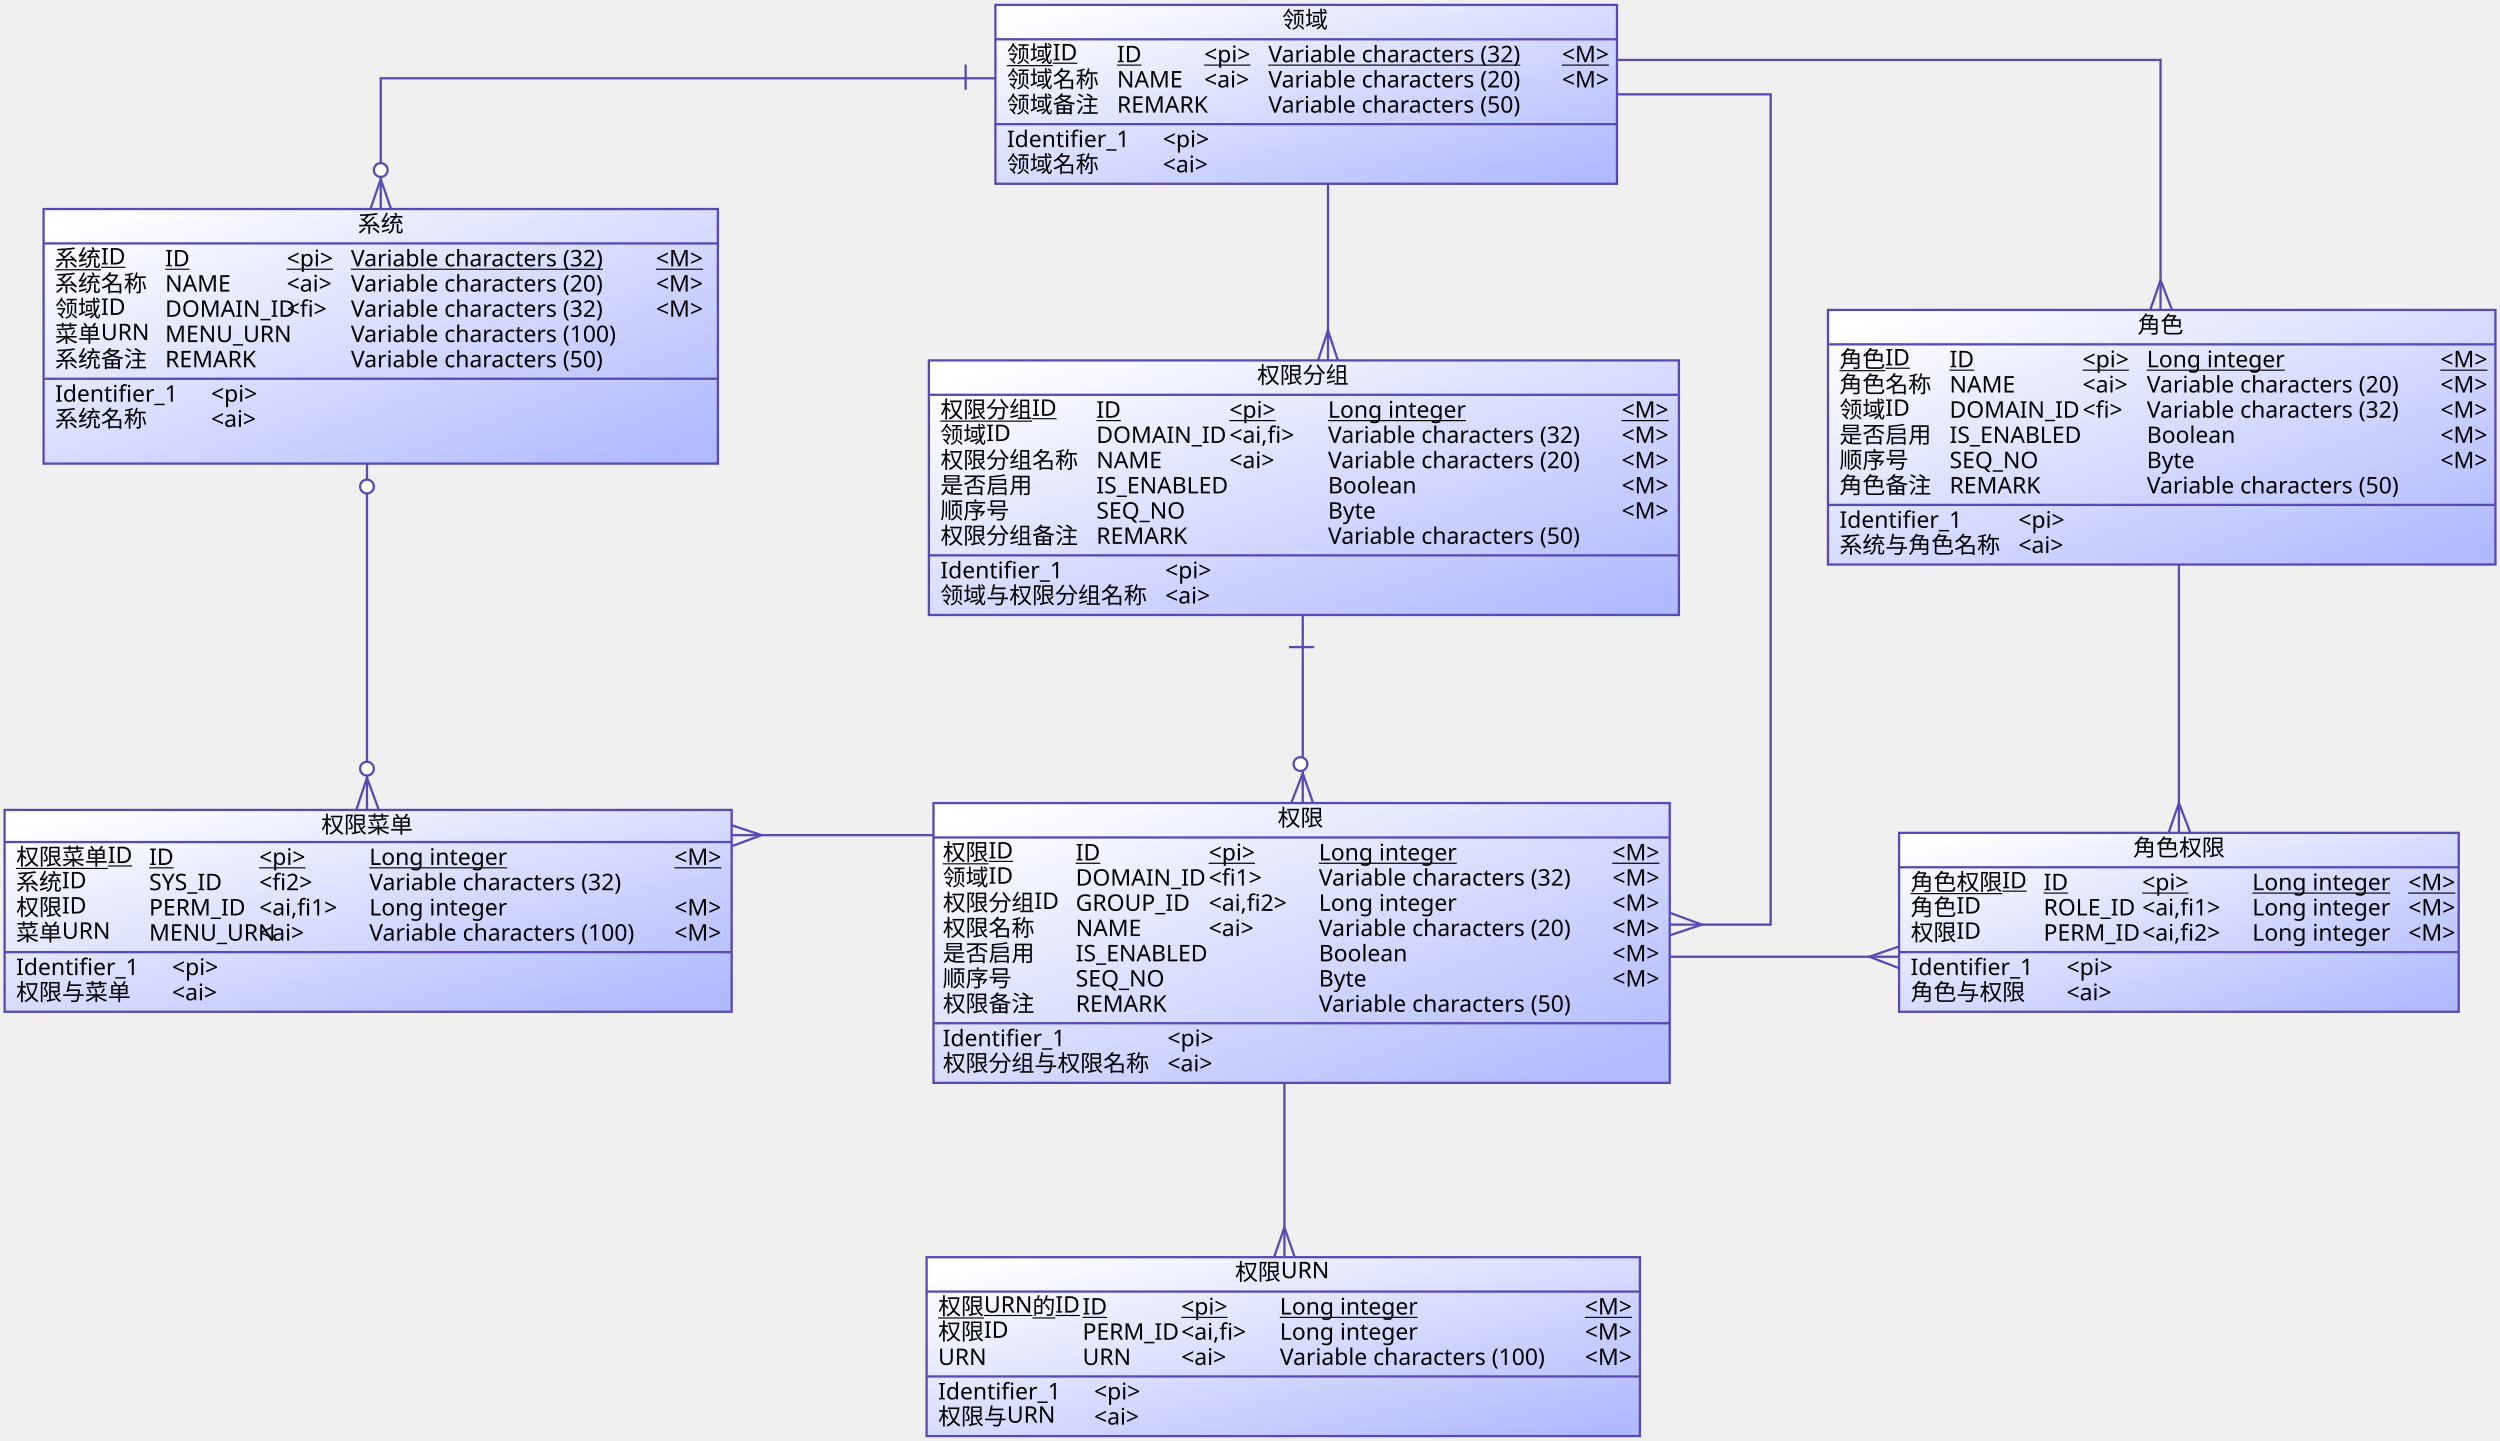
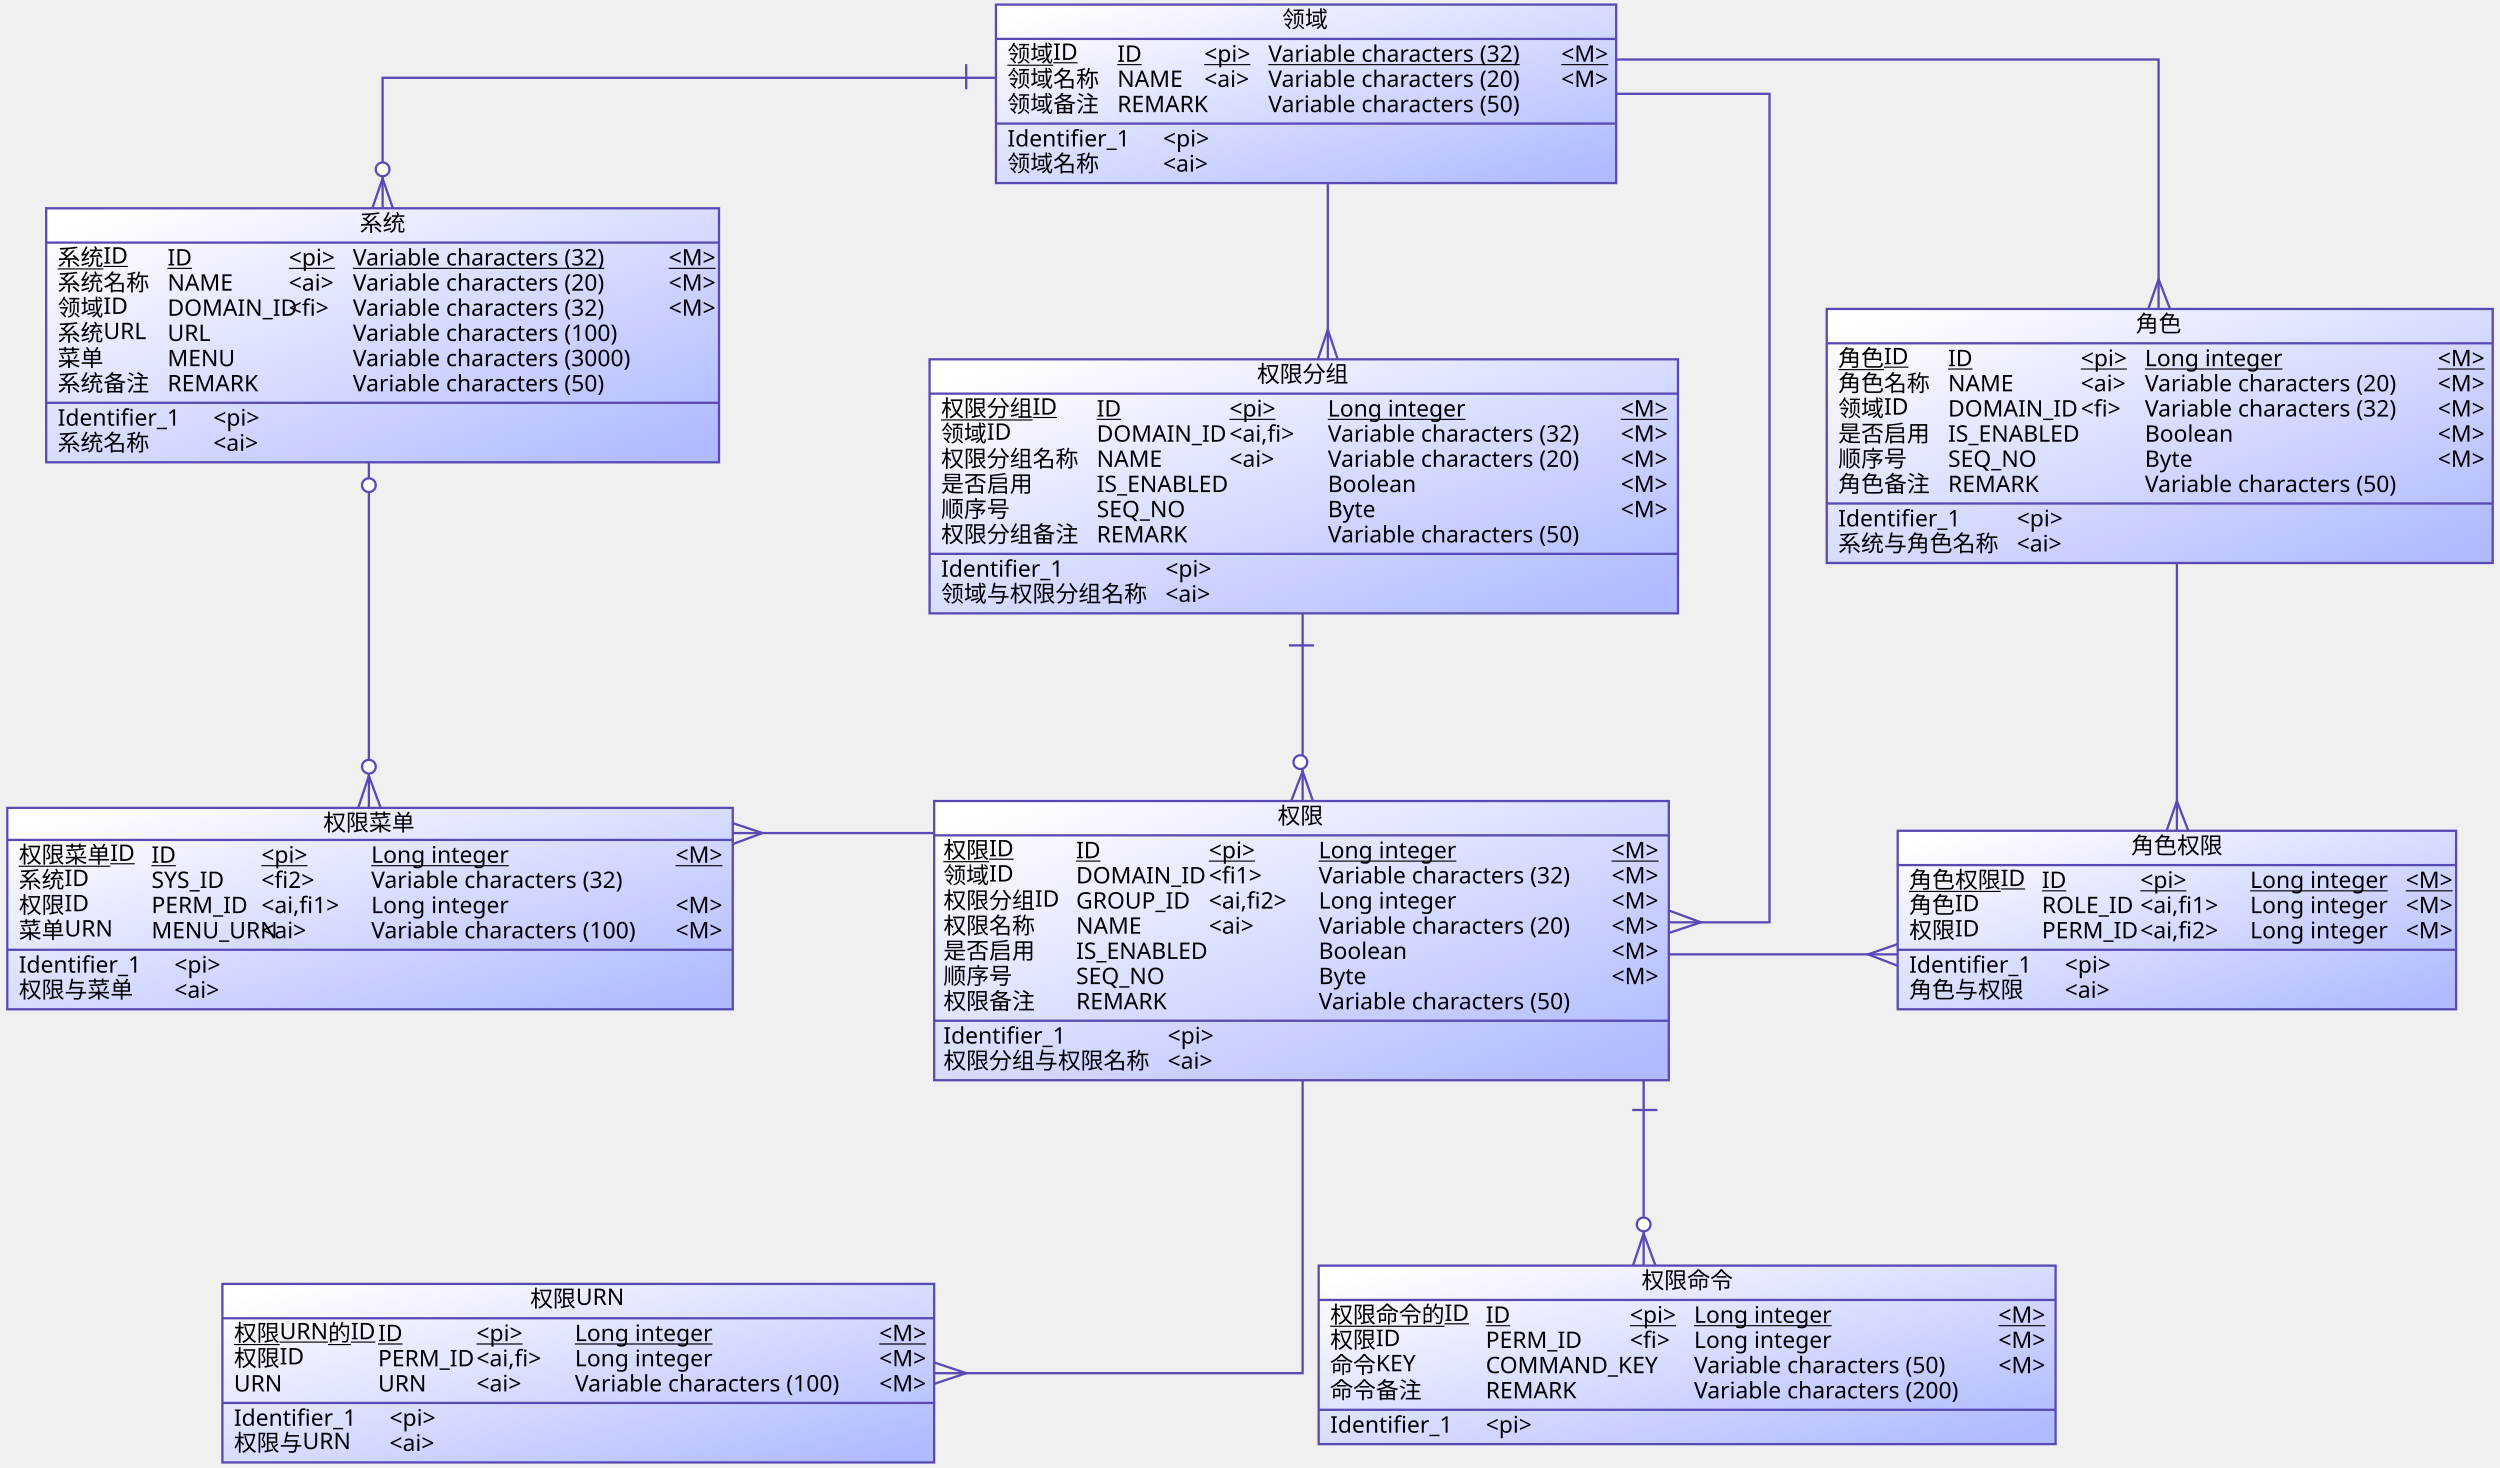
- <svg xmlns="http://www.w3.org/2000/svg" width="288mm" height="166mm" version="1.1" viewBox="0 0 1090 628">
+ <svg xmlns="http://www.w3.org/2000/svg" width="288mm" height="169mm" version="1.1" viewBox="0 0 1090 641">
  <polyline fill="none" points="407,364 319,364" stroke="#584ab5" stroke-width="1" />
  <polyline fill="none" points="305,355 332,364 305,374 305,355" stroke="#584ab5" stroke-width="1" />
-   <polyline fill="none" points="560,472 560,548" stroke="#584ab5" stroke-width="1" />
-   <polyline fill="none" points="551,561 560,535 569,561 551,561" stroke="#584ab5" stroke-width="1" />
+   <polyline fill="none" points="568,472 568,600 407,600" stroke="#584ab5" stroke-width="1" />
+   <polyline fill="none" points="394,591 421,600 394,609 394,591" stroke="#584ab5" stroke-width="1" />
  <polyline fill="none" points="705,41 772,41 772,403 728,403" stroke="#584ab5" stroke-width="1" />
  <polyline fill="none" points="715,393 742,403 715,412 715,393" stroke="#584ab5" stroke-width="1" />
  <polyline fill="none" points="705,26 942,26 942,135" stroke="#584ab5" stroke-width="1" />
  <polyline fill="none" points="933,148 942,122 952,148 933,148" stroke="#584ab5" stroke-width="1" />
  <polyline fill="none" points="950,246 950,363" stroke="#584ab5" stroke-width="1" />
  <polyline fill="none" points="941,376 950,350 960,376 941,376" stroke="#584ab5" stroke-width="1" />
  <polyline fill="none" points="579,80 579,104 579,104 579,157" stroke="#584ab5" stroke-width="1" />
  <polyline fill="none" points="570,171 579,144 588,171 570,171" stroke="#584ab5" stroke-width="1" />
  <polyline fill="none" points="728,417 828,417" stroke="#584ab5" stroke-width="1" />
  <polyline fill="none" points="841,427 815,417 841,408 841,427" stroke="#584ab5" stroke-width="1" />
  <polyline fill="none" points="434,34 166,34 166,91" stroke="#584ab5" stroke-width="1" />
  <polyline fill="none" points="421,28 421,39" stroke="#584ab5" stroke-width="1" />
  <polyline fill="none" points="157,104 166,78 175,104 157,104" stroke="#584ab5" stroke-width="1" />
  <ellipse cx="166" cy="74" rx="3" ry="3" fill="#ffffff" stroke="#584ab5" stroke-width="1" />
  <polyline fill="none" points="568,268 568,350" stroke="#584ab5" stroke-width="1" />
  <polyline fill="none" points="562,282 573,282" stroke="#584ab5" stroke-width="1" />
  <polyline fill="none" points="558,363 568,337 577,363 558,363" stroke="#584ab5" stroke-width="1" />
  <ellipse cx="567" cy="333" rx="3" ry="3" fill="#ffffff" stroke="#584ab5" stroke-width="1" />
  <polyline fill="none" points="160,202 160,353" stroke="#584ab5" stroke-width="1" />
  <ellipse cx="160" cy="212" rx="3" ry="3" fill="#ffffff" stroke="#584ab5" stroke-width="1" />
  <polyline fill="none" points="151,366 160,339 170,366 151,366" stroke="#584ab5" stroke-width="1" />
  <ellipse cx="160" cy="335" rx="3" ry="3" fill="#ffffff" stroke="#584ab5" stroke-width="1" />
+   <polyline fill="none" points="717,472 717,553" stroke="#584ab5" stroke-width="1" />
+   <polyline fill="none" points="712,485 723,485" stroke="#584ab5" stroke-width="1" />
+   <polyline fill="none" points="708,566 717,539 727,566 708,566" stroke="#584ab5" stroke-width="1" />
+   <ellipse cx="717" cy="535" rx="3" ry="3" fill="#ffffff" stroke="#584ab5" stroke-width="1" />
  <defs>
    <linearGradient id="Gradient1" x1="0%" x2="100%" y1="0%" y2="100%" gradientUnits="objectBoundingBox">
      <stop offset="5%" stop-color="#ffffff" />
      <stop offset="95%" stop-color="#b0baff" />
    </linearGradient>
  </defs>
  <rect x="19" y="91" fill="url(#Gradient1)" width="294" height="111" stroke="#584ab5" stroke-width="1" />
  <text x="166" y="101" fill="#000000" font-size="10" font-family="'Arial Unicode MS','新宋体'" text-anchor="middle">系统</text>
  <line x1="19" x2="313" y1="106" y2="106" stroke="#584ab5" stroke-width="1" />
  <text x="24" y="116" fill="#000000" font-size="10" font-family="'Arial Unicode MS','新宋体'" text-anchor="start" text-decoration="underline">系统ID</text>
  <text x="24" y="127" fill="#000000" font-size="10" font-family="'Arial Unicode MS','新宋体'" text-anchor="start">系统名称</text>
  <text x="24" y="138" fill="#000000" font-size="10" font-family="'Arial Unicode MS','新宋体'" text-anchor="start">领域ID</text>
-   <text x="24" y="149" fill="#000000" font-size="10" font-family="'Arial Unicode MS','新宋体'" text-anchor="start">菜单URN</text>
-   <text x="24" y="160" fill="#000000" font-size="10" font-family="'Arial Unicode MS','新宋体'" text-anchor="start">系统备注</text>
+   <text x="24" y="149" fill="#000000" font-size="10" font-family="'Arial Unicode MS','新宋体'" text-anchor="start">系统URL</text>
+   <text x="24" y="160" fill="#000000" font-size="10" font-family="'Arial Unicode MS','新宋体'" text-anchor="start">菜单</text>
+   <text x="24" y="171" fill="#000000" font-size="10" font-family="'Arial Unicode MS','新宋体'" text-anchor="start">系统备注</text>
  <text x="72" y="116" fill="#000000" font-size="10" font-family="'Arial Unicode MS','新宋体'" text-anchor="start" text-decoration="underline">ID</text>
  <text x="72" y="127" fill="#000000" font-size="10" font-family="'Arial Unicode MS','新宋体'" text-anchor="start">NAME</text>
  <text x="72" y="138" fill="#000000" font-size="10" font-family="'Arial Unicode MS','新宋体'" text-anchor="start">DOMAIN_ID</text>
-   <text x="72" y="149" fill="#000000" font-size="10" font-family="'Arial Unicode MS','新宋体'" text-anchor="start">MENU_URN</text>
-   <text x="72" y="160" fill="#000000" font-size="10" font-family="'Arial Unicode MS','新宋体'" text-anchor="start">REMARK</text>
+   <text x="72" y="149" fill="#000000" font-size="10" font-family="'Arial Unicode MS','新宋体'" text-anchor="start">URL</text>
+   <text x="72" y="160" fill="#000000" font-size="10" font-family="'Arial Unicode MS','新宋体'" text-anchor="start">MENU</text>
+   <text x="72" y="171" fill="#000000" font-size="10" font-family="'Arial Unicode MS','新宋体'" text-anchor="start">REMARK</text>
  <text x="125" y="116" fill="#000000" font-size="10" font-family="'Arial Unicode MS','新宋体'" text-anchor="start" text-decoration="underline">&lt;pi&gt;</text>
  <text x="125" y="127" fill="#000000" font-size="10" font-family="'Arial Unicode MS','新宋体'" text-anchor="start">&lt;ai&gt;</text>
  <text x="125" y="138" fill="#000000" font-size="10" font-family="'Arial Unicode MS','新宋体'" text-anchor="start">&lt;fi&gt;</text>
  <text x="153" y="116" fill="#000000" font-size="10" font-family="'Arial Unicode MS','新宋体'" text-anchor="start" text-decoration="underline">Variable characters (32)</text>
  <text x="153" y="127" fill="#000000" font-size="10" font-family="'Arial Unicode MS','新宋体'" text-anchor="start">Variable characters (20)</text>
  <text x="153" y="138" fill="#000000" font-size="10" font-family="'Arial Unicode MS','新宋体'" text-anchor="start">Variable characters (32)</text>
  <text x="153" y="149" fill="#000000" font-size="10" font-family="'Arial Unicode MS','新宋体'" text-anchor="start">Variable characters (100)</text>
-   <text x="153" y="160" fill="#000000" font-size="10" font-family="'Arial Unicode MS','新宋体'" text-anchor="start">Variable characters (50)</text>
-   <text x="286" y="116" fill="#000000" font-size="10" font-family="'Arial Unicode MS','新宋体'" text-anchor="start" text-decoration="underline">&lt;M&gt;</text>
-   <text x="286" y="127" fill="#000000" font-size="10" font-family="'Arial Unicode MS','新宋体'" text-anchor="start">&lt;M&gt;</text>
-   <text x="286" y="138" fill="#000000" font-size="10" font-family="'Arial Unicode MS','新宋体'" text-anchor="start">&lt;M&gt;</text>
-   <line x1="19" x2="313" y1="165" y2="165" stroke="#584ab5" stroke-width="1" />
-   <text x="24" y="175" fill="#000000" font-size="10" font-family="'Arial Unicode MS','新宋体'" text-anchor="start">Identifier_1</text>
-   <text x="24" y="186" fill="#000000" font-size="10" font-family="'Arial Unicode MS','新宋体'" text-anchor="start">系统名称</text>
-   <text x="92" y="175" fill="#000000" font-size="10" font-family="'Arial Unicode MS','新宋体'" text-anchor="start">&lt;pi&gt;</text>
-   <text x="92" y="186" fill="#000000" font-size="10" font-family="'Arial Unicode MS','新宋体'" text-anchor="start">&lt;ai&gt;</text>
+   <text x="153" y="160" fill="#000000" font-size="10" font-family="'Arial Unicode MS','新宋体'" text-anchor="start">Variable characters (3000)</text>
+   <text x="153" y="171" fill="#000000" font-size="10" font-family="'Arial Unicode MS','新宋体'" text-anchor="start">Variable characters (50)</text>
+   <text x="291" y="116" fill="#000000" font-size="10" font-family="'Arial Unicode MS','新宋体'" text-anchor="start" text-decoration="underline">&lt;M&gt;</text>
+   <text x="291" y="127" fill="#000000" font-size="10" font-family="'Arial Unicode MS','新宋体'" text-anchor="start">&lt;M&gt;</text>
+   <text x="291" y="138" fill="#000000" font-size="10" font-family="'Arial Unicode MS','新宋体'" text-anchor="start">&lt;M&gt;</text>
+   <line x1="19" x2="313" y1="176" y2="176" stroke="#584ab5" stroke-width="1" />
+   <text x="24" y="186" fill="#000000" font-size="10" font-family="'Arial Unicode MS','新宋体'" text-anchor="start">Identifier_1</text>
+   <text x="24" y="197" fill="#000000" font-size="10" font-family="'Arial Unicode MS','新宋体'" text-anchor="start">系统名称</text>
+   <text x="92" y="186" fill="#000000" font-size="10" font-family="'Arial Unicode MS','新宋体'" text-anchor="start">&lt;pi&gt;</text>
+   <text x="92" y="197" fill="#000000" font-size="10" font-family="'Arial Unicode MS','新宋体'" text-anchor="start">&lt;ai&gt;</text>
  <defs>
    <linearGradient id="Gradient2" x1="0%" x2="100%" y1="0%" y2="100%" gradientUnits="objectBoundingBox">
      <stop offset="5%" stop-color="#ffffff" />
      <stop offset="95%" stop-color="#b0baff" />
    </linearGradient>
  </defs>
  <rect x="405" y="157" fill="url(#Gradient2)" width="327" height="111" stroke="#584ab5" stroke-width="1" />
  <text x="568" y="167" fill="#000000" font-size="10" font-family="'Arial Unicode MS','新宋体'" text-anchor="middle">权限分组</text>
  <line x1="405" x2="732" y1="172" y2="172" stroke="#584ab5" stroke-width="1" />
  <text x="410" y="182" fill="#000000" font-size="10" font-family="'Arial Unicode MS','新宋体'" text-anchor="start" text-decoration="underline">权限分组ID</text>
  <text x="410" y="193" fill="#000000" font-size="10" font-family="'Arial Unicode MS','新宋体'" text-anchor="start">领域ID</text>
  <text x="410" y="204" fill="#000000" font-size="10" font-family="'Arial Unicode MS','新宋体'" text-anchor="start">权限分组名称</text>
  <text x="410" y="215" fill="#000000" font-size="10" font-family="'Arial Unicode MS','新宋体'" text-anchor="start">是否启用</text>
  <text x="410" y="226" fill="#000000" font-size="10" font-family="'Arial Unicode MS','新宋体'" text-anchor="start">顺序号</text>
  <text x="410" y="237" fill="#000000" font-size="10" font-family="'Arial Unicode MS','新宋体'" text-anchor="start">权限分组备注</text>
  <text x="478" y="182" fill="#000000" font-size="10" font-family="'Arial Unicode MS','新宋体'" text-anchor="start" text-decoration="underline">ID</text>
  <text x="478" y="193" fill="#000000" font-size="10" font-family="'Arial Unicode MS','新宋体'" text-anchor="start">DOMAIN_ID</text>
  <text x="478" y="204" fill="#000000" font-size="10" font-family="'Arial Unicode MS','新宋体'" text-anchor="start">NAME</text>
  <text x="478" y="215" fill="#000000" font-size="10" font-family="'Arial Unicode MS','新宋体'" text-anchor="start">IS_ENABLED</text>
  <text x="478" y="226" fill="#000000" font-size="10" font-family="'Arial Unicode MS','新宋体'" text-anchor="start">SEQ_NO</text>
  <text x="478" y="237" fill="#000000" font-size="10" font-family="'Arial Unicode MS','新宋体'" text-anchor="start">REMARK</text>
  <text x="536" y="182" fill="#000000" font-size="10" font-family="'Arial Unicode MS','新宋体'" text-anchor="start" text-decoration="underline">&lt;pi&gt;</text>
  <text x="536" y="193" fill="#000000" font-size="10" font-family="'Arial Unicode MS','新宋体'" text-anchor="start">&lt;ai,fi&gt;</text>
  <text x="536" y="204" fill="#000000" font-size="10" font-family="'Arial Unicode MS','新宋体'" text-anchor="start">&lt;ai&gt;</text>
  <text x="579" y="182" fill="#000000" font-size="10" font-family="'Arial Unicode MS','新宋体'" text-anchor="start" text-decoration="underline">Long integer</text>
  <text x="579" y="193" fill="#000000" font-size="10" font-family="'Arial Unicode MS','新宋体'" text-anchor="start">Variable characters (32)</text>
  <text x="579" y="204" fill="#000000" font-size="10" font-family="'Arial Unicode MS','新宋体'" text-anchor="start">Variable characters (20)</text>
  <text x="579" y="215" fill="#000000" font-size="10" font-family="'Arial Unicode MS','新宋体'" text-anchor="start">Boolean</text>
  <text x="579" y="226" fill="#000000" font-size="10" font-family="'Arial Unicode MS','新宋体'" text-anchor="start">Byte</text>
  <text x="579" y="237" fill="#000000" font-size="10" font-family="'Arial Unicode MS','新宋体'" text-anchor="start">Variable characters (50)</text>
  <text x="707" y="182" fill="#000000" font-size="10" font-family="'Arial Unicode MS','新宋体'" text-anchor="start" text-decoration="underline">&lt;M&gt;</text>
  <text x="707" y="193" fill="#000000" font-size="10" font-family="'Arial Unicode MS','新宋体'" text-anchor="start">&lt;M&gt;</text>
  <text x="707" y="204" fill="#000000" font-size="10" font-family="'Arial Unicode MS','新宋体'" text-anchor="start">&lt;M&gt;</text>
  <text x="707" y="215" fill="#000000" font-size="10" font-family="'Arial Unicode MS','新宋体'" text-anchor="start">&lt;M&gt;</text>
  <text x="707" y="226" fill="#000000" font-size="10" font-family="'Arial Unicode MS','新宋体'" text-anchor="start">&lt;M&gt;</text>
  <line x1="405" x2="732" y1="242" y2="242" stroke="#584ab5" stroke-width="1" />
  <text x="410" y="252" fill="#000000" font-size="10" font-family="'Arial Unicode MS','新宋体'" text-anchor="start">Identifier_1</text>
  <text x="410" y="263" fill="#000000" font-size="10" font-family="'Arial Unicode MS','新宋体'" text-anchor="start">领域与权限分组名称</text>
  <text x="508" y="252" fill="#000000" font-size="10" font-family="'Arial Unicode MS','新宋体'" text-anchor="start">&lt;pi&gt;</text>
  <text x="508" y="263" fill="#000000" font-size="10" font-family="'Arial Unicode MS','新宋体'" text-anchor="start">&lt;ai&gt;</text>
  <defs>
    <linearGradient id="Gradient3" x1="0%" x2="100%" y1="0%" y2="100%" gradientUnits="objectBoundingBox">
      <stop offset="5%" stop-color="#ffffff" />
      <stop offset="95%" stop-color="#b0baff" />
    </linearGradient>
  </defs>
  <rect x="797" y="135" fill="url(#Gradient3)" width="291" height="111" stroke="#584ab5" stroke-width="1" />
  <text x="942" y="145" fill="#000000" font-size="10" font-family="'Arial Unicode MS','新宋体'" text-anchor="middle">角色</text>
  <line x1="797" x2="1088" y1="150" y2="150" stroke="#584ab5" stroke-width="1" />
  <text x="802" y="160" fill="#000000" font-size="10" font-family="'Arial Unicode MS','新宋体'" text-anchor="start" text-decoration="underline">角色ID</text>
  <text x="802" y="171" fill="#000000" font-size="10" font-family="'Arial Unicode MS','新宋体'" text-anchor="start">角色名称</text>
  <text x="802" y="182" fill="#000000" font-size="10" font-family="'Arial Unicode MS','新宋体'" text-anchor="start">领域ID</text>
  <text x="802" y="193" fill="#000000" font-size="10" font-family="'Arial Unicode MS','新宋体'" text-anchor="start">是否启用</text>
  <text x="802" y="204" fill="#000000" font-size="10" font-family="'Arial Unicode MS','新宋体'" text-anchor="start">顺序号</text>
  <text x="802" y="215" fill="#000000" font-size="10" font-family="'Arial Unicode MS','新宋体'" text-anchor="start">角色备注</text>
  <text x="850" y="160" fill="#000000" font-size="10" font-family="'Arial Unicode MS','新宋体'" text-anchor="start" text-decoration="underline">ID</text>
  <text x="850" y="171" fill="#000000" font-size="10" font-family="'Arial Unicode MS','新宋体'" text-anchor="start">NAME</text>
  <text x="850" y="182" fill="#000000" font-size="10" font-family="'Arial Unicode MS','新宋体'" text-anchor="start">DOMAIN_ID</text>
  <text x="850" y="193" fill="#000000" font-size="10" font-family="'Arial Unicode MS','新宋体'" text-anchor="start">IS_ENABLED</text>
  <text x="850" y="204" fill="#000000" font-size="10" font-family="'Arial Unicode MS','新宋体'" text-anchor="start">SEQ_NO</text>
  <text x="850" y="215" fill="#000000" font-size="10" font-family="'Arial Unicode MS','新宋体'" text-anchor="start">REMARK</text>
  <text x="908" y="160" fill="#000000" font-size="10" font-family="'Arial Unicode MS','新宋体'" text-anchor="start" text-decoration="underline">&lt;pi&gt;</text>
  <text x="908" y="171" fill="#000000" font-size="10" font-family="'Arial Unicode MS','新宋体'" text-anchor="start">&lt;ai&gt;</text>
  <text x="908" y="182" fill="#000000" font-size="10" font-family="'Arial Unicode MS','新宋体'" text-anchor="start">&lt;fi&gt;</text>
  <text x="936" y="160" fill="#000000" font-size="10" font-family="'Arial Unicode MS','新宋体'" text-anchor="start" text-decoration="underline">Long integer</text>
  <text x="936" y="171" fill="#000000" font-size="10" font-family="'Arial Unicode MS','新宋体'" text-anchor="start">Variable characters (20)</text>
  <text x="936" y="182" fill="#000000" font-size="10" font-family="'Arial Unicode MS','新宋体'" text-anchor="start">Variable characters (32)</text>
  <text x="936" y="193" fill="#000000" font-size="10" font-family="'Arial Unicode MS','新宋体'" text-anchor="start">Boolean</text>
  <text x="936" y="204" fill="#000000" font-size="10" font-family="'Arial Unicode MS','新宋体'" text-anchor="start">Byte</text>
  <text x="936" y="215" fill="#000000" font-size="10" font-family="'Arial Unicode MS','新宋体'" text-anchor="start">Variable characters (50)</text>
  <text x="1064" y="160" fill="#000000" font-size="10" font-family="'Arial Unicode MS','新宋体'" text-anchor="start" text-decoration="underline">&lt;M&gt;</text>
  <text x="1064" y="171" fill="#000000" font-size="10" font-family="'Arial Unicode MS','新宋体'" text-anchor="start">&lt;M&gt;</text>
  <text x="1064" y="182" fill="#000000" font-size="10" font-family="'Arial Unicode MS','新宋体'" text-anchor="start">&lt;M&gt;</text>
  <text x="1064" y="193" fill="#000000" font-size="10" font-family="'Arial Unicode MS','新宋体'" text-anchor="start">&lt;M&gt;</text>
  <text x="1064" y="204" fill="#000000" font-size="10" font-family="'Arial Unicode MS','新宋体'" text-anchor="start">&lt;M&gt;</text>
  <line x1="797" x2="1088" y1="220" y2="220" stroke="#584ab5" stroke-width="1" />
  <text x="802" y="230" fill="#000000" font-size="10" font-family="'Arial Unicode MS','新宋体'" text-anchor="start">Identifier_1</text>
  <text x="802" y="241" fill="#000000" font-size="10" font-family="'Arial Unicode MS','新宋体'" text-anchor="start">系统与角色名称</text>
  <text x="880" y="230" fill="#000000" font-size="10" font-family="'Arial Unicode MS','新宋体'" text-anchor="start">&lt;pi&gt;</text>
  <text x="880" y="241" fill="#000000" font-size="10" font-family="'Arial Unicode MS','新宋体'" text-anchor="start">&lt;ai&gt;</text>
  <defs>
    <linearGradient id="Gradient4" x1="0%" x2="100%" y1="0%" y2="100%" gradientUnits="objectBoundingBox">
      <stop offset="5%" stop-color="#ffffff" />
      <stop offset="95%" stop-color="#b0baff" />
    </linearGradient>
  </defs>
  <rect x="407" y="350" fill="url(#Gradient4)" width="321" height="122" stroke="#584ab5" stroke-width="1" />
  <text x="567" y="360" fill="#000000" font-size="10" font-family="'Arial Unicode MS','新宋体'" text-anchor="middle">权限</text>
  <line x1="407" x2="728" y1="365" y2="365" stroke="#584ab5" stroke-width="1" />
  <text x="411" y="375" fill="#000000" font-size="10" font-family="'Arial Unicode MS','新宋体'" text-anchor="start" text-decoration="underline">权限ID</text>
  <text x="411" y="386" fill="#000000" font-size="10" font-family="'Arial Unicode MS','新宋体'" text-anchor="start">领域ID</text>
  <text x="411" y="397" fill="#000000" font-size="10" font-family="'Arial Unicode MS','新宋体'" text-anchor="start">权限分组ID</text>
  <text x="411" y="408" fill="#000000" font-size="10" font-family="'Arial Unicode MS','新宋体'" text-anchor="start">权限名称</text>
  <text x="411" y="419" fill="#000000" font-size="10" font-family="'Arial Unicode MS','新宋体'" text-anchor="start">是否启用</text>
  <text x="411" y="430" fill="#000000" font-size="10" font-family="'Arial Unicode MS','新宋体'" text-anchor="start">顺序号</text>
  <text x="411" y="441" fill="#000000" font-size="10" font-family="'Arial Unicode MS','新宋体'" text-anchor="start">权限备注</text>
  <text x="469" y="375" fill="#000000" font-size="10" font-family="'Arial Unicode MS','新宋体'" text-anchor="start" text-decoration="underline">ID</text>
  <text x="469" y="386" fill="#000000" font-size="10" font-family="'Arial Unicode MS','新宋体'" text-anchor="start">DOMAIN_ID</text>
  <text x="469" y="397" fill="#000000" font-size="10" font-family="'Arial Unicode MS','新宋体'" text-anchor="start">GROUP_ID</text>
  <text x="469" y="408" fill="#000000" font-size="10" font-family="'Arial Unicode MS','新宋体'" text-anchor="start">NAME</text>
  <text x="469" y="419" fill="#000000" font-size="10" font-family="'Arial Unicode MS','新宋体'" text-anchor="start">IS_ENABLED</text>
  <text x="469" y="430" fill="#000000" font-size="10" font-family="'Arial Unicode MS','新宋体'" text-anchor="start">SEQ_NO</text>
  <text x="469" y="441" fill="#000000" font-size="10" font-family="'Arial Unicode MS','新宋体'" text-anchor="start">REMARK</text>
  <text x="527" y="375" fill="#000000" font-size="10" font-family="'Arial Unicode MS','新宋体'" text-anchor="start" text-decoration="underline">&lt;pi&gt;</text>
  <text x="527" y="386" fill="#000000" font-size="10" font-family="'Arial Unicode MS','新宋体'" text-anchor="start">&lt;fi1&gt;</text>
  <text x="527" y="397" fill="#000000" font-size="10" font-family="'Arial Unicode MS','新宋体'" text-anchor="start">&lt;ai,fi2&gt;</text>
  <text x="527" y="408" fill="#000000" font-size="10" font-family="'Arial Unicode MS','新宋体'" text-anchor="start">&lt;ai&gt;</text>
  <text x="575" y="375" fill="#000000" font-size="10" font-family="'Arial Unicode MS','新宋体'" text-anchor="start" text-decoration="underline">Long integer</text>
  <text x="575" y="386" fill="#000000" font-size="10" font-family="'Arial Unicode MS','新宋体'" text-anchor="start">Variable characters (32)</text>
  <text x="575" y="397" fill="#000000" font-size="10" font-family="'Arial Unicode MS','新宋体'" text-anchor="start">Long integer</text>
  <text x="575" y="408" fill="#000000" font-size="10" font-family="'Arial Unicode MS','新宋体'" text-anchor="start">Variable characters (20)</text>
  <text x="575" y="419" fill="#000000" font-size="10" font-family="'Arial Unicode MS','新宋体'" text-anchor="start">Boolean</text>
  <text x="575" y="430" fill="#000000" font-size="10" font-family="'Arial Unicode MS','新宋体'" text-anchor="start">Byte</text>
  <text x="575" y="441" fill="#000000" font-size="10" font-family="'Arial Unicode MS','新宋体'" text-anchor="start">Variable characters (50)</text>
  <text x="703" y="375" fill="#000000" font-size="10" font-family="'Arial Unicode MS','新宋体'" text-anchor="start" text-decoration="underline">&lt;M&gt;</text>
  <text x="703" y="386" fill="#000000" font-size="10" font-family="'Arial Unicode MS','新宋体'" text-anchor="start">&lt;M&gt;</text>
  <text x="703" y="397" fill="#000000" font-size="10" font-family="'Arial Unicode MS','新宋体'" text-anchor="start">&lt;M&gt;</text>
  <text x="703" y="408" fill="#000000" font-size="10" font-family="'Arial Unicode MS','新宋体'" text-anchor="start">&lt;M&gt;</text>
  <text x="703" y="419" fill="#000000" font-size="10" font-family="'Arial Unicode MS','新宋体'" text-anchor="start">&lt;M&gt;</text>
  <text x="703" y="430" fill="#000000" font-size="10" font-family="'Arial Unicode MS','新宋体'" text-anchor="start">&lt;M&gt;</text>
  <line x1="407" x2="728" y1="446" y2="446" stroke="#584ab5" stroke-width="1" />
  <text x="411" y="456" fill="#000000" font-size="10" font-family="'Arial Unicode MS','新宋体'" text-anchor="start">Identifier_1</text>
  <text x="411" y="467" fill="#000000" font-size="10" font-family="'Arial Unicode MS','新宋体'" text-anchor="start">权限分组与权限名称</text>
  <text x="509" y="456" fill="#000000" font-size="10" font-family="'Arial Unicode MS','新宋体'" text-anchor="start">&lt;pi&gt;</text>
  <text x="509" y="467" fill="#000000" font-size="10" font-family="'Arial Unicode MS','新宋体'" text-anchor="start">&lt;ai&gt;</text>
  <defs>
    <linearGradient id="Gradient5" x1="0%" x2="100%" y1="0%" y2="100%" gradientUnits="objectBoundingBox">
      <stop offset="5%" stop-color="#ffffff" />
      <stop offset="95%" stop-color="#b0baff" />
    </linearGradient>
  </defs>
  <rect x="2" y="353" fill="url(#Gradient5)" width="317" height="88" stroke="#584ab5" stroke-width="1" />
  <text x="160" y="363" fill="#000000" font-size="10" font-family="'Arial Unicode MS','新宋体'" text-anchor="middle">权限菜单</text>
  <line x1="2" x2="319" y1="367" y2="367" stroke="#584ab5" stroke-width="1" />
  <text x="7" y="377" fill="#000000" font-size="10" font-family="'Arial Unicode MS','新宋体'" text-anchor="start" text-decoration="underline">权限菜单ID</text>
  <text x="7" y="388" fill="#000000" font-size="10" font-family="'Arial Unicode MS','新宋体'" text-anchor="start">系统ID</text>
  <text x="7" y="399" fill="#000000" font-size="10" font-family="'Arial Unicode MS','新宋体'" text-anchor="start">权限ID</text>
  <text x="7" y="410" fill="#000000" font-size="10" font-family="'Arial Unicode MS','新宋体'" text-anchor="start">菜单URN</text>
  <text x="65" y="377" fill="#000000" font-size="10" font-family="'Arial Unicode MS','新宋体'" text-anchor="start" text-decoration="underline">ID</text>
  <text x="65" y="388" fill="#000000" font-size="10" font-family="'Arial Unicode MS','新宋体'" text-anchor="start">SYS_ID</text>
  <text x="65" y="399" fill="#000000" font-size="10" font-family="'Arial Unicode MS','新宋体'" text-anchor="start">PERM_ID</text>
  <text x="65" y="410" fill="#000000" font-size="10" font-family="'Arial Unicode MS','新宋体'" text-anchor="start">MENU_URN</text>
  <text x="113" y="377" fill="#000000" font-size="10" font-family="'Arial Unicode MS','新宋体'" text-anchor="start" text-decoration="underline">&lt;pi&gt;</text>
  <text x="113" y="388" fill="#000000" font-size="10" font-family="'Arial Unicode MS','新宋体'" text-anchor="start">&lt;fi2&gt;</text>
  <text x="113" y="399" fill="#000000" font-size="10" font-family="'Arial Unicode MS','新宋体'" text-anchor="start">&lt;ai,fi1&gt;</text>
  <text x="113" y="410" fill="#000000" font-size="10" font-family="'Arial Unicode MS','新宋体'" text-anchor="start">&lt;ai&gt;</text>
  <text x="161" y="377" fill="#000000" font-size="10" font-family="'Arial Unicode MS','新宋体'" text-anchor="start" text-decoration="underline">Long integer</text>
  <text x="161" y="388" fill="#000000" font-size="10" font-family="'Arial Unicode MS','新宋体'" text-anchor="start">Variable characters (32)</text>
  <text x="161" y="399" fill="#000000" font-size="10" font-family="'Arial Unicode MS','新宋体'" text-anchor="start">Long integer</text>
  <text x="161" y="410" fill="#000000" font-size="10" font-family="'Arial Unicode MS','新宋体'" text-anchor="start">Variable characters (100)</text>
  <text x="294" y="377" fill="#000000" font-size="10" font-family="'Arial Unicode MS','新宋体'" text-anchor="start" text-decoration="underline">&lt;M&gt;</text>
  <text x="294" y="399" fill="#000000" font-size="10" font-family="'Arial Unicode MS','新宋体'" text-anchor="start">&lt;M&gt;</text>
  <text x="294" y="410" fill="#000000" font-size="10" font-family="'Arial Unicode MS','新宋体'" text-anchor="start">&lt;M&gt;</text>
  <line x1="2" x2="319" y1="415" y2="415" stroke="#584ab5" stroke-width="1" />
  <text x="7" y="425" fill="#000000" font-size="10" font-family="'Arial Unicode MS','新宋体'" text-anchor="start">Identifier_1</text>
  <text x="7" y="436" fill="#000000" font-size="10" font-family="'Arial Unicode MS','新宋体'" text-anchor="start">权限与菜单</text>
  <text x="75" y="425" fill="#000000" font-size="10" font-family="'Arial Unicode MS','新宋体'" text-anchor="start">&lt;pi&gt;</text>
  <text x="75" y="436" fill="#000000" font-size="10" font-family="'Arial Unicode MS','新宋体'" text-anchor="start">&lt;ai&gt;</text>
  <defs>
    <linearGradient id="Gradient6" x1="0%" x2="100%" y1="0%" y2="100%" gradientUnits="objectBoundingBox">
      <stop offset="5%" stop-color="#ffffff" />
      <stop offset="95%" stop-color="#b0baff" />
    </linearGradient>
  </defs>
-   <rect x="404" y="548" fill="url(#Gradient6)" width="311" height="78" stroke="#584ab5" stroke-width="1" />
-   <text x="559" y="558" fill="#000000" font-size="10" font-family="'Arial Unicode MS','新宋体'" text-anchor="middle">权限URN</text>
-   <line x1="404" x2="715" y1="563" y2="563" stroke="#584ab5" stroke-width="1" />
-   <text x="409" y="573" fill="#000000" font-size="10" font-family="'Arial Unicode MS','新宋体'" text-anchor="start" text-decoration="underline">权限URN的ID</text>
-   <text x="409" y="584" fill="#000000" font-size="10" font-family="'Arial Unicode MS','新宋体'" text-anchor="start">权限ID</text>
-   <text x="409" y="595" fill="#000000" font-size="10" font-family="'Arial Unicode MS','新宋体'" text-anchor="start">URN</text>
-   <text x="472" y="573" fill="#000000" font-size="10" font-family="'Arial Unicode MS','新宋体'" text-anchor="start" text-decoration="underline">ID</text>
-   <text x="472" y="584" fill="#000000" font-size="10" font-family="'Arial Unicode MS','新宋体'" text-anchor="start">PERM_ID</text>
-   <text x="472" y="595" fill="#000000" font-size="10" font-family="'Arial Unicode MS','新宋体'" text-anchor="start">URN</text>
-   <text x="515" y="573" fill="#000000" font-size="10" font-family="'Arial Unicode MS','新宋体'" text-anchor="start" text-decoration="underline">&lt;pi&gt;</text>
-   <text x="515" y="584" fill="#000000" font-size="10" font-family="'Arial Unicode MS','新宋体'" text-anchor="start">&lt;ai,fi&gt;</text>
-   <text x="515" y="595" fill="#000000" font-size="10" font-family="'Arial Unicode MS','新宋体'" text-anchor="start">&lt;ai&gt;</text>
-   <text x="558" y="573" fill="#000000" font-size="10" font-family="'Arial Unicode MS','新宋体'" text-anchor="start" text-decoration="underline">Long integer</text>
-   <text x="558" y="584" fill="#000000" font-size="10" font-family="'Arial Unicode MS','新宋体'" text-anchor="start">Long integer</text>
-   <text x="558" y="595" fill="#000000" font-size="10" font-family="'Arial Unicode MS','新宋体'" text-anchor="start">Variable characters (100)</text>
-   <text x="691" y="573" fill="#000000" font-size="10" font-family="'Arial Unicode MS','新宋体'" text-anchor="start" text-decoration="underline">&lt;M&gt;</text>
-   <text x="691" y="584" fill="#000000" font-size="10" font-family="'Arial Unicode MS','新宋体'" text-anchor="start">&lt;M&gt;</text>
-   <text x="691" y="595" fill="#000000" font-size="10" font-family="'Arial Unicode MS','新宋体'" text-anchor="start">&lt;M&gt;</text>
-   <line x1="404" x2="715" y1="600" y2="600" stroke="#584ab5" stroke-width="1" />
-   <text x="409" y="610" fill="#000000" font-size="10" font-family="'Arial Unicode MS','新宋体'" text-anchor="start">Identifier_1</text>
-   <text x="409" y="621" fill="#000000" font-size="10" font-family="'Arial Unicode MS','新宋体'" text-anchor="start">权限与URN</text>
-   <text x="477" y="610" fill="#000000" font-size="10" font-family="'Arial Unicode MS','新宋体'" text-anchor="start">&lt;pi&gt;</text>
-   <text x="477" y="621" fill="#000000" font-size="10" font-family="'Arial Unicode MS','新宋体'" text-anchor="start">&lt;ai&gt;</text>
+   <rect x="96" y="561" fill="url(#Gradient6)" width="311" height="78" stroke="#584ab5" stroke-width="1" />
+   <text x="251" y="571" fill="#000000" font-size="10" font-family="'Arial Unicode MS','新宋体'" text-anchor="middle">权限URN</text>
+   <line x1="96" x2="407" y1="576" y2="576" stroke="#584ab5" stroke-width="1" />
+   <text x="101" y="586" fill="#000000" font-size="10" font-family="'Arial Unicode MS','新宋体'" text-anchor="start" text-decoration="underline">权限URN的ID</text>
+   <text x="101" y="597" fill="#000000" font-size="10" font-family="'Arial Unicode MS','新宋体'" text-anchor="start">权限ID</text>
+   <text x="101" y="608" fill="#000000" font-size="10" font-family="'Arial Unicode MS','新宋体'" text-anchor="start">URN</text>
+   <text x="164" y="586" fill="#000000" font-size="10" font-family="'Arial Unicode MS','新宋体'" text-anchor="start" text-decoration="underline">ID</text>
+   <text x="164" y="597" fill="#000000" font-size="10" font-family="'Arial Unicode MS','新宋体'" text-anchor="start">PERM_ID</text>
+   <text x="164" y="608" fill="#000000" font-size="10" font-family="'Arial Unicode MS','新宋体'" text-anchor="start">URN</text>
+   <text x="207" y="586" fill="#000000" font-size="10" font-family="'Arial Unicode MS','新宋体'" text-anchor="start" text-decoration="underline">&lt;pi&gt;</text>
+   <text x="207" y="597" fill="#000000" font-size="10" font-family="'Arial Unicode MS','新宋体'" text-anchor="start">&lt;ai,fi&gt;</text>
+   <text x="207" y="608" fill="#000000" font-size="10" font-family="'Arial Unicode MS','新宋体'" text-anchor="start">&lt;ai&gt;</text>
+   <text x="250" y="586" fill="#000000" font-size="10" font-family="'Arial Unicode MS','新宋体'" text-anchor="start" text-decoration="underline">Long integer</text>
+   <text x="250" y="597" fill="#000000" font-size="10" font-family="'Arial Unicode MS','新宋体'" text-anchor="start">Long integer</text>
+   <text x="250" y="608" fill="#000000" font-size="10" font-family="'Arial Unicode MS','新宋体'" text-anchor="start">Variable characters (100)</text>
+   <text x="383" y="586" fill="#000000" font-size="10" font-family="'Arial Unicode MS','新宋体'" text-anchor="start" text-decoration="underline">&lt;M&gt;</text>
+   <text x="383" y="597" fill="#000000" font-size="10" font-family="'Arial Unicode MS','新宋体'" text-anchor="start">&lt;M&gt;</text>
+   <text x="383" y="608" fill="#000000" font-size="10" font-family="'Arial Unicode MS','新宋体'" text-anchor="start">&lt;M&gt;</text>
+   <line x1="96" x2="407" y1="613" y2="613" stroke="#584ab5" stroke-width="1" />
+   <text x="101" y="623" fill="#000000" font-size="10" font-family="'Arial Unicode MS','新宋体'" text-anchor="start">Identifier_1</text>
+   <text x="101" y="634" fill="#000000" font-size="10" font-family="'Arial Unicode MS','新宋体'" text-anchor="start">权限与URN</text>
+   <text x="169" y="623" fill="#000000" font-size="10" font-family="'Arial Unicode MS','新宋体'" text-anchor="start">&lt;pi&gt;</text>
+   <text x="169" y="634" fill="#000000" font-size="10" font-family="'Arial Unicode MS','新宋体'" text-anchor="start">&lt;ai&gt;</text>
  <defs>
    <linearGradient id="Gradient7" x1="0%" x2="100%" y1="0%" y2="100%" gradientUnits="objectBoundingBox">
      <stop offset="5%" stop-color="#ffffff" />
      <stop offset="95%" stop-color="#b0baff" />
    </linearGradient>
  </defs>
  <rect x="828" y="363" fill="url(#Gradient7)" width="244" height="78" stroke="#584ab5" stroke-width="1" />
  <text x="950" y="373" fill="#000000" font-size="10" font-family="'Arial Unicode MS','新宋体'" text-anchor="middle">角色权限</text>
  <line x1="828" x2="1072" y1="378" y2="378" stroke="#584ab5" stroke-width="1" />
  <text x="833" y="388" fill="#000000" font-size="10" font-family="'Arial Unicode MS','新宋体'" text-anchor="start" text-decoration="underline">角色权限ID</text>
  <text x="833" y="399" fill="#000000" font-size="10" font-family="'Arial Unicode MS','新宋体'" text-anchor="start">角色ID</text>
  <text x="833" y="410" fill="#000000" font-size="10" font-family="'Arial Unicode MS','新宋体'" text-anchor="start">权限ID</text>
  <text x="891" y="388" fill="#000000" font-size="10" font-family="'Arial Unicode MS','新宋体'" text-anchor="start" text-decoration="underline">ID</text>
  <text x="891" y="399" fill="#000000" font-size="10" font-family="'Arial Unicode MS','新宋体'" text-anchor="start">ROLE_ID</text>
  <text x="891" y="410" fill="#000000" font-size="10" font-family="'Arial Unicode MS','新宋体'" text-anchor="start">PERM_ID</text>
  <text x="934" y="388" fill="#000000" font-size="10" font-family="'Arial Unicode MS','新宋体'" text-anchor="start" text-decoration="underline">&lt;pi&gt;</text>
  <text x="934" y="399" fill="#000000" font-size="10" font-family="'Arial Unicode MS','新宋体'" text-anchor="start">&lt;ai,fi1&gt;</text>
  <text x="934" y="410" fill="#000000" font-size="10" font-family="'Arial Unicode MS','新宋体'" text-anchor="start">&lt;ai,fi2&gt;</text>
  <text x="982" y="388" fill="#000000" font-size="10" font-family="'Arial Unicode MS','新宋体'" text-anchor="start" text-decoration="underline">Long integer</text>
  <text x="982" y="399" fill="#000000" font-size="10" font-family="'Arial Unicode MS','新宋体'" text-anchor="start">Long integer</text>
  <text x="982" y="410" fill="#000000" font-size="10" font-family="'Arial Unicode MS','新宋体'" text-anchor="start">Long integer</text>
  <text x="1050" y="388" fill="#000000" font-size="10" font-family="'Arial Unicode MS','新宋体'" text-anchor="start" text-decoration="underline">&lt;M&gt;</text>
  <text x="1050" y="399" fill="#000000" font-size="10" font-family="'Arial Unicode MS','新宋体'" text-anchor="start">&lt;M&gt;</text>
  <text x="1050" y="410" fill="#000000" font-size="10" font-family="'Arial Unicode MS','新宋体'" text-anchor="start">&lt;M&gt;</text>
  <line x1="828" x2="1072" y1="415" y2="415" stroke="#584ab5" stroke-width="1" />
  <text x="833" y="425" fill="#000000" font-size="10" font-family="'Arial Unicode MS','新宋体'" text-anchor="start">Identifier_1</text>
  <text x="833" y="436" fill="#000000" font-size="10" font-family="'Arial Unicode MS','新宋体'" text-anchor="start">角色与权限</text>
  <text x="901" y="425" fill="#000000" font-size="10" font-family="'Arial Unicode MS','新宋体'" text-anchor="start">&lt;pi&gt;</text>
  <text x="901" y="436" fill="#000000" font-size="10" font-family="'Arial Unicode MS','新宋体'" text-anchor="start">&lt;ai&gt;</text>
  <defs>
    <linearGradient id="Gradient8" x1="0%" x2="100%" y1="0%" y2="100%" gradientUnits="objectBoundingBox">
      <stop offset="5%" stop-color="#ffffff" />
      <stop offset="95%" stop-color="#b0baff" />
    </linearGradient>
  </defs>
  <rect x="434" y="2" fill="url(#Gradient8)" width="271" height="78" stroke="#584ab5" stroke-width="1" />
  <text x="569" y="12" fill="#000000" font-size="10" font-family="'Arial Unicode MS','新宋体'" text-anchor="middle">领域</text>
  <line x1="434" x2="705" y1="17" y2="17" stroke="#584ab5" stroke-width="1" />
  <text x="439" y="27" fill="#000000" font-size="10" font-family="'Arial Unicode MS','新宋体'" text-anchor="start" text-decoration="underline">领域ID</text>
  <text x="439" y="38" fill="#000000" font-size="10" font-family="'Arial Unicode MS','新宋体'" text-anchor="start">领域名称</text>
  <text x="439" y="49" fill="#000000" font-size="10" font-family="'Arial Unicode MS','新宋体'" text-anchor="start">领域备注</text>
  <text x="487" y="27" fill="#000000" font-size="10" font-family="'Arial Unicode MS','新宋体'" text-anchor="start" text-decoration="underline">ID</text>
  <text x="487" y="38" fill="#000000" font-size="10" font-family="'Arial Unicode MS','新宋体'" text-anchor="start">NAME</text>
  <text x="487" y="49" fill="#000000" font-size="10" font-family="'Arial Unicode MS','新宋体'" text-anchor="start">REMARK</text>
  <text x="525" y="27" fill="#000000" font-size="10" font-family="'Arial Unicode MS','新宋体'" text-anchor="start" text-decoration="underline">&lt;pi&gt;</text>
  <text x="525" y="38" fill="#000000" font-size="10" font-family="'Arial Unicode MS','新宋体'" text-anchor="start">&lt;ai&gt;</text>
  <text x="553" y="27" fill="#000000" font-size="10" font-family="'Arial Unicode MS','新宋体'" text-anchor="start" text-decoration="underline">Variable characters (32)</text>
  <text x="553" y="38" fill="#000000" font-size="10" font-family="'Arial Unicode MS','新宋体'" text-anchor="start">Variable characters (20)</text>
  <text x="553" y="49" fill="#000000" font-size="10" font-family="'Arial Unicode MS','新宋体'" text-anchor="start">Variable characters (50)</text>
  <text x="681" y="27" fill="#000000" font-size="10" font-family="'Arial Unicode MS','新宋体'" text-anchor="start" text-decoration="underline">&lt;M&gt;</text>
  <text x="681" y="38" fill="#000000" font-size="10" font-family="'Arial Unicode MS','新宋体'" text-anchor="start">&lt;M&gt;</text>
  <line x1="434" x2="705" y1="54" y2="54" stroke="#584ab5" stroke-width="1" />
  <text x="439" y="64" fill="#000000" font-size="10" font-family="'Arial Unicode MS','新宋体'" text-anchor="start">Identifier_1</text>
  <text x="439" y="75" fill="#000000" font-size="10" font-family="'Arial Unicode MS','新宋体'" text-anchor="start">领域名称</text>
  <text x="507" y="64" fill="#000000" font-size="10" font-family="'Arial Unicode MS','新宋体'" text-anchor="start">&lt;pi&gt;</text>
  <text x="507" y="75" fill="#000000" font-size="10" font-family="'Arial Unicode MS','新宋体'" text-anchor="start">&lt;ai&gt;</text>
+   <defs>
+     <linearGradient id="Gradient9" x1="0%" x2="100%" y1="0%" y2="100%" gradientUnits="objectBoundingBox">
+       <stop offset="5%" stop-color="#ffffff" />
+       <stop offset="95%" stop-color="#b0baff" />
+     </linearGradient>
+   </defs>
+   <rect x="575" y="553" fill="url(#Gradient9)" width="322" height="78" stroke="#584ab5" stroke-width="1" />
+   <text x="736" y="563" fill="#000000" font-size="10" font-family="'Arial Unicode MS','新宋体'" text-anchor="middle">权限命令</text>
+   <line x1="575" x2="897" y1="568" y2="568" stroke="#584ab5" stroke-width="1" />
+   <text x="580" y="578" fill="#000000" font-size="10" font-family="'Arial Unicode MS','新宋体'" text-anchor="start" text-decoration="underline">权限命令的ID</text>
+   <text x="580" y="589" fill="#000000" font-size="10" font-family="'Arial Unicode MS','新宋体'" text-anchor="start">权限ID</text>
+   <text x="580" y="600" fill="#000000" font-size="10" font-family="'Arial Unicode MS','新宋体'" text-anchor="start">命令KEY</text>
+   <text x="580" y="611" fill="#000000" font-size="10" font-family="'Arial Unicode MS','新宋体'" text-anchor="start">命令备注</text>
+   <text x="648" y="578" fill="#000000" font-size="10" font-family="'Arial Unicode MS','新宋体'" text-anchor="start" text-decoration="underline">ID</text>
+   <text x="648" y="589" fill="#000000" font-size="10" font-family="'Arial Unicode MS','新宋体'" text-anchor="start">PERM_ID</text>
+   <text x="648" y="600" fill="#000000" font-size="10" font-family="'Arial Unicode MS','新宋体'" text-anchor="start">COMMAND_KEY</text>
+   <text x="648" y="611" fill="#000000" font-size="10" font-family="'Arial Unicode MS','新宋体'" text-anchor="start">REMARK</text>
+   <text x="711" y="578" fill="#000000" font-size="10" font-family="'Arial Unicode MS','新宋体'" text-anchor="start" text-decoration="underline">&lt;pi&gt;</text>
+   <text x="711" y="589" fill="#000000" font-size="10" font-family="'Arial Unicode MS','新宋体'" text-anchor="start">&lt;fi&gt;</text>
+   <text x="739" y="578" fill="#000000" font-size="10" font-family="'Arial Unicode MS','新宋体'" text-anchor="start" text-decoration="underline">Long integer</text>
+   <text x="739" y="589" fill="#000000" font-size="10" font-family="'Arial Unicode MS','新宋体'" text-anchor="start">Long integer</text>
+   <text x="739" y="600" fill="#000000" font-size="10" font-family="'Arial Unicode MS','新宋体'" text-anchor="start">Variable characters (50)</text>
+   <text x="739" y="611" fill="#000000" font-size="10" font-family="'Arial Unicode MS','新宋体'" text-anchor="start">Variable characters (200)</text>
+   <text x="872" y="578" fill="#000000" font-size="10" font-family="'Arial Unicode MS','新宋体'" text-anchor="start" text-decoration="underline">&lt;M&gt;</text>
+   <text x="872" y="589" fill="#000000" font-size="10" font-family="'Arial Unicode MS','新宋体'" text-anchor="start">&lt;M&gt;</text>
+   <text x="872" y="600" fill="#000000" font-size="10" font-family="'Arial Unicode MS','新宋体'" text-anchor="start">&lt;M&gt;</text>
+   <line x1="575" x2="897" y1="616" y2="616" stroke="#584ab5" stroke-width="1" />
+   <text x="580" y="626" fill="#000000" font-size="10" font-family="'Arial Unicode MS','新宋体'" text-anchor="start">Identifier_1</text>
+   <text x="648" y="626" fill="#000000" font-size="10" font-family="'Arial Unicode MS','新宋体'" text-anchor="start">&lt;pi&gt;</text>
</svg>
